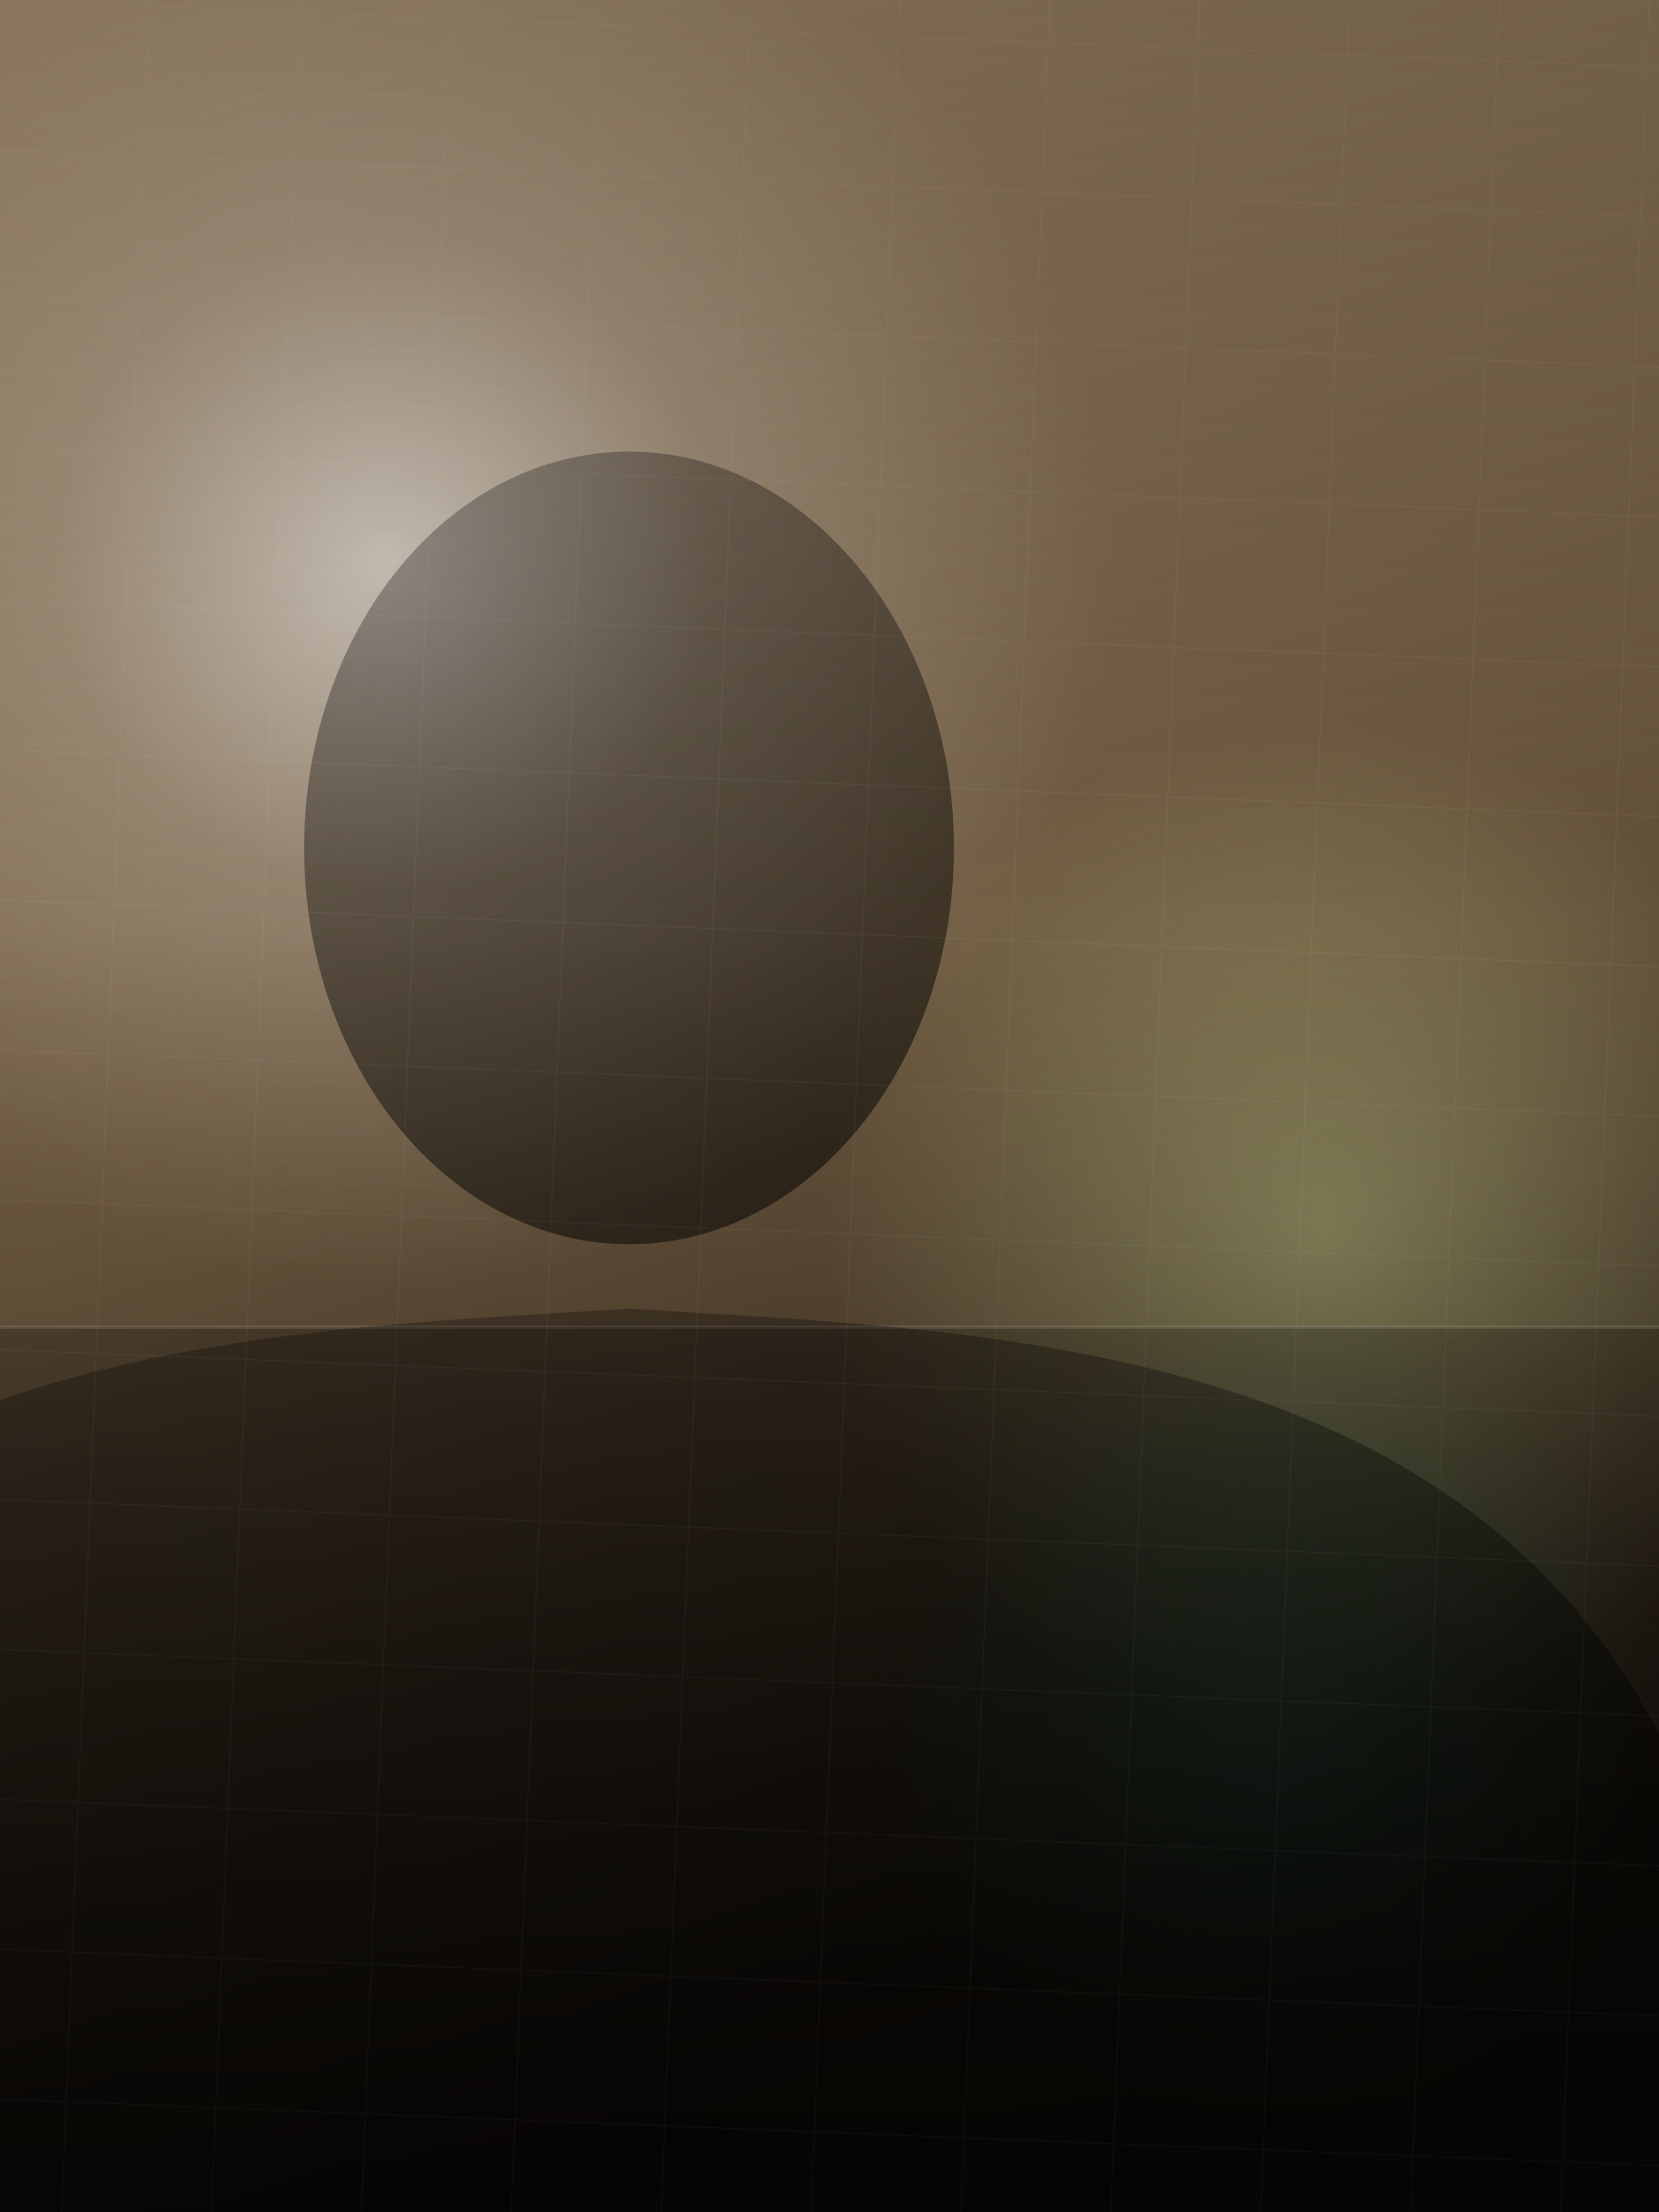
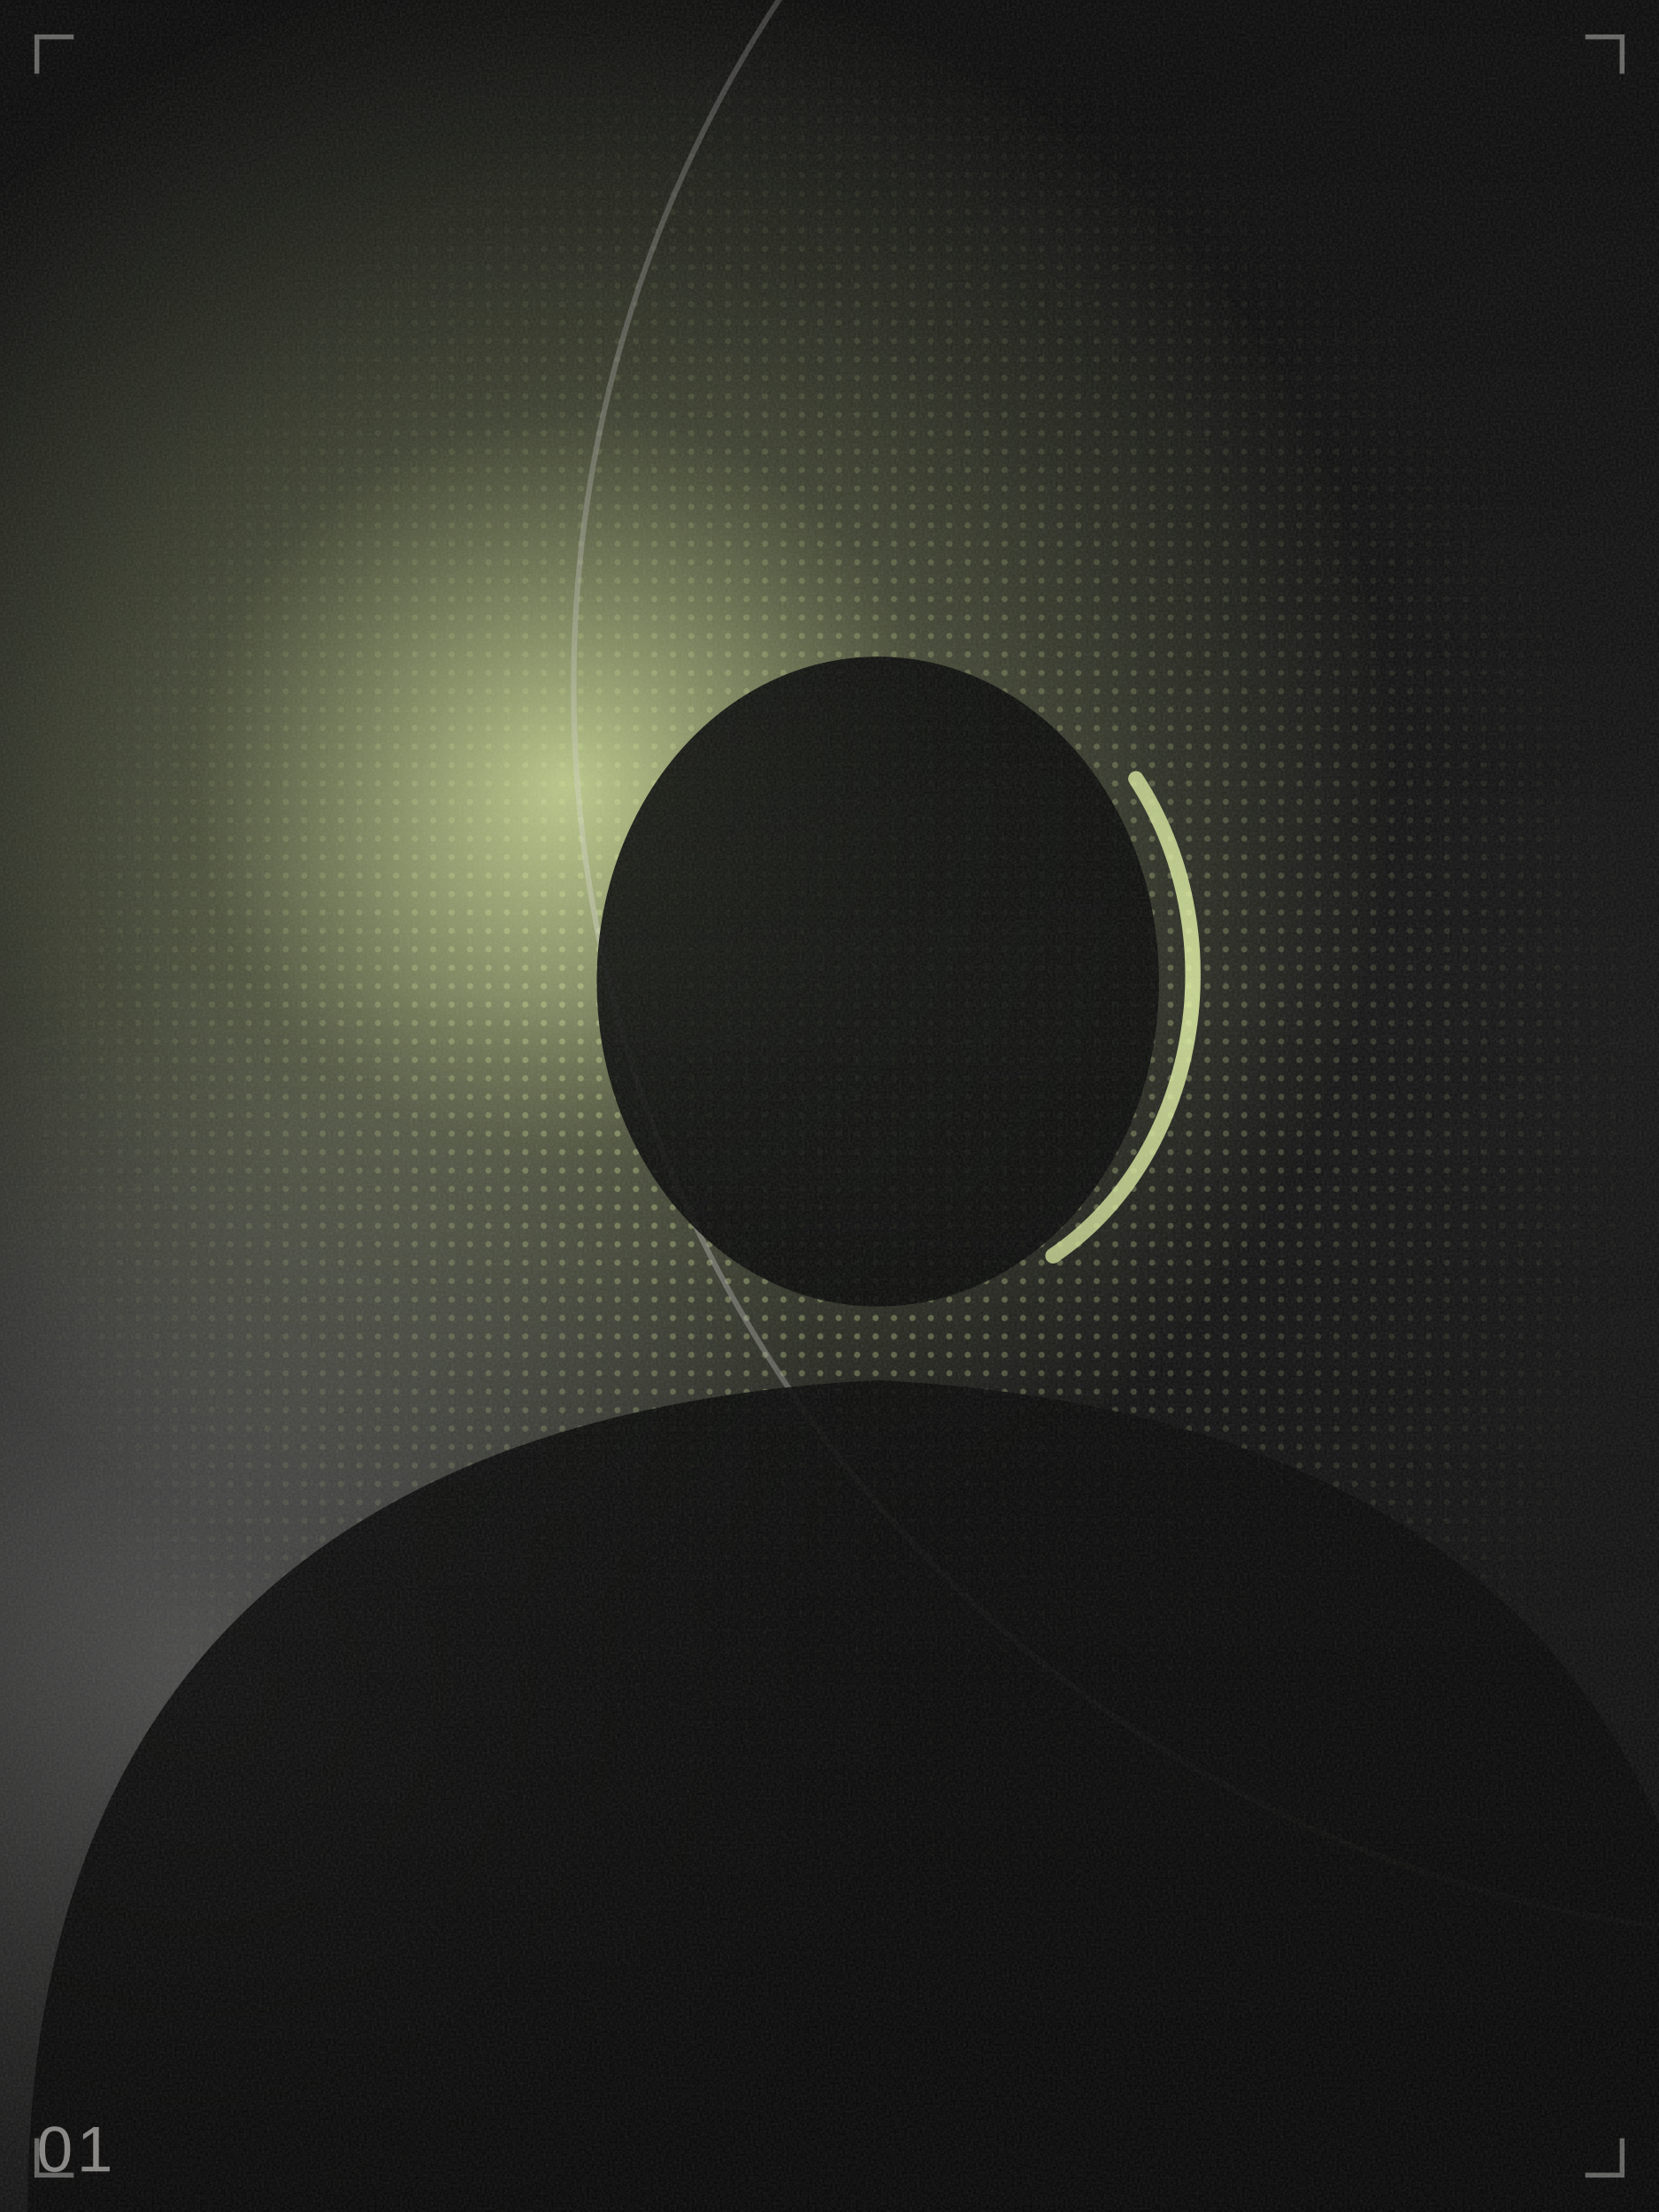
<svg xmlns="http://www.w3.org/2000/svg" width="720" height="960" viewBox="0 0 720 960">
  <defs>
-     <linearGradient id="wall" x1="0" y1="0" x2="0.25" y2="1">
-       <stop offset="0" stop-color="#a98f6f" />
-       <stop offset="0.55" stop-color="#6b573e" />
-       <stop offset="1" stop-color="#241c13" />
+     <linearGradient id="a12571bg" x1="0" y1="0" x2="0.35" y2="1">
+       <stop offset="0" stop-color="#0e0e0e" />
+       <stop offset="1" stop-color="#171717" />
    </linearGradient>
-     <linearGradient id="floor" x1="0" y1="0" x2="0" y2="1">
-       <stop offset="0" stop-color="#000000" stop-opacity="0.22" />
-       <stop offset="1" stop-color="#000000" stop-opacity="0.5" />
-     </linearGradient>
-     <radialGradient id="key">
-       <stop offset="0" stop-color="#ffffff" stop-opacity="0.62" />
-       <stop offset="0.45" stop-color="#ffffff" stop-opacity="0.2" />
-       <stop offset="1" stop-color="#ffffff" stop-opacity="0" />
-     </radialGradient>
-     <radialGradient id="rim">
-       <stop offset="0" stop-color="#ecfdad" stop-opacity="0.34" />
+     <radialGradient id="a12571key">
+       <stop offset="0" stop-color="#ecfdad" stop-opacity="0.85" />
+       <stop offset="0.45" stop-color="#ecfdad" stop-opacity="0.28" />
      <stop offset="1" stop-color="#ecfdad" stop-opacity="0" />
    </radialGradient>
-     <radialGradient id="kiss">
-       <stop offset="0" stop-color="#3fae86" stop-opacity="0.3" />
-       <stop offset="1" stop-color="#3fae86" stop-opacity="0" />
+     <radialGradient id="a12571wash">
+       <stop offset="0" stop-color="#eae9e6" stop-opacity="0.4" />
+       <stop offset="1" stop-color="#eae9e6" stop-opacity="0" />
    </radialGradient>
-     <linearGradient id="subject" x1="0" y1="0" x2="0.35" y2="1">
-       <stop offset="0" stop-color="#000000" stop-opacity="0.24" />
-       <stop offset="1" stop-color="#000000" stop-opacity="0.5" />
+     <radialGradient id="a12571dotmask">
+       <stop offset="0" stop-color="#fff" stop-opacity="0.9" />
+       <stop offset="1" stop-color="#fff" stop-opacity="0" />
+     </radialGradient>
+     <mask id="a12571dm">
+       <rect width="720" height="960" fill="url(#a12571dotmask)" />
+     </mask>
+     <pattern id="a12571dots" width="8" height="8" patternUnits="userSpaceOnUse">
+       <circle cx="4" cy="4" r="1.36" fill="#ecfdad" fill-opacity="0.5" />
+     </pattern>
+     <linearGradient id="a12571vig" x1="0" y1="0" x2="0" y2="1">
+       <stop offset="0" stop-color="#000" stop-opacity="0.4" />
+       <stop offset="0.45" stop-color="#000" stop-opacity="0" />
+       <stop offset="1" stop-color="#000" stop-opacity="0.55" />
    </linearGradient>
-     <linearGradient id="vig" x1="0" y1="0" x2="0" y2="1">
-       <stop offset="0" stop-color="#000000" stop-opacity="0.2" />
-       <stop offset="0.42" stop-color="#000000" stop-opacity="0" />
-       <stop offset="1" stop-color="#000000" stop-opacity="0.34" />
-     </linearGradient>
-     <pattern id="grain" width="65" height="65" patternUnits="userSpaceOnUse" patternTransform="rotate(2.3)">
-       <path d="M0 0H65M0 0V65" stroke="#ffffff" stroke-opacity="0.045" stroke-width="1" />
-     </pattern>
+     <filter id="a12571grain" x="0" y="0" width="100%" height="100%">
+       <feTurbulence type="fractalNoise" baseFrequency="0.9" numOctaves="2" seed="59" result="n" />
+       <feColorMatrix in="n" type="saturate" values="0" />
+     </filter>
  </defs>
-   <rect width="720" height="960" fill="url(#wall)" />
-   <circle cx="168" cy="244" r="314" fill="url(#key)" />
-   <circle cx="575" cy="534" r="220" fill="url(#rim)" />
-   <circle cx="552" cy="749" r="173" fill="url(#kiss)" />
-   <rect y="576" width="720" height="384" fill="url(#floor)" />
-   <path d="M0 576H720" stroke="#ffffff" stroke-opacity="0.12" stroke-width="1.5" />
-   <g fill="url(#subject)">
-     <ellipse cx="273" cy="368" rx="141" ry="172" />
-     <path d="M-218 960              C-218 580               83 580               273 568              C463 580               763 580               763 960Z" />
+   <rect width="720" height="960" fill="url(#a12571bg)" />
+   <circle cx="247" cy="340" r="356" fill="url(#a12571key)" />
+   <circle cx="86" cy="732" r="309" fill="url(#a12571wash)" />
+   <g mask="url(#a12571dm)">
+     <rect width="720" height="960" fill="url(#a12571dots)" />
  </g>
-   <rect width="720" height="960" fill="url(#grain)" />
-   <rect width="720" height="960" fill="url(#vig)" />
+   <circle cx="792" cy="298" r="543" fill="none" stroke="#eae9e6" stroke-opacity="0.35" stroke-width="2.4" />
+   <g>
+     <path d="M12 960              C12 681               205 608               381 599              C558 608               751 681               751 960Z" fill="#0b0c0a" fill-opacity="0.9" />
+     <ellipse cx="381" cy="426" rx="122" ry="141" fill="#0b0c0a" fill-opacity="0.9" />
+     <path d="M493 338              A122 141 0 0 1 457 545" fill="none" stroke="#ecfdad" stroke-opacity="0.8" stroke-width="6.7" stroke-linecap="round" />
+   </g>
+   <rect width="720" height="960" fill="url(#a12571vig)" />
+   <g opacity="0.14" filter="url(#a12571grain)">
+     <rect width="720" height="960" />
+   </g>
+   <g stroke="#eae9e6" stroke-opacity="0.4" stroke-width="2.118" fill="none">
+     <path d="M16 32V16H32" />
+     <path d="M688 16H704V32" />
+     <path d="M16 928V944H32" />
+     <path d="M688 944H704V928" />
+   </g>
+   <text x="16" y="942.4" font-family="'Helvetica Neue', Arial, sans-serif" font-size="28" letter-spacing="1.8" fill="#eae9e6" fill-opacity="0.55">01</text>
</svg>
